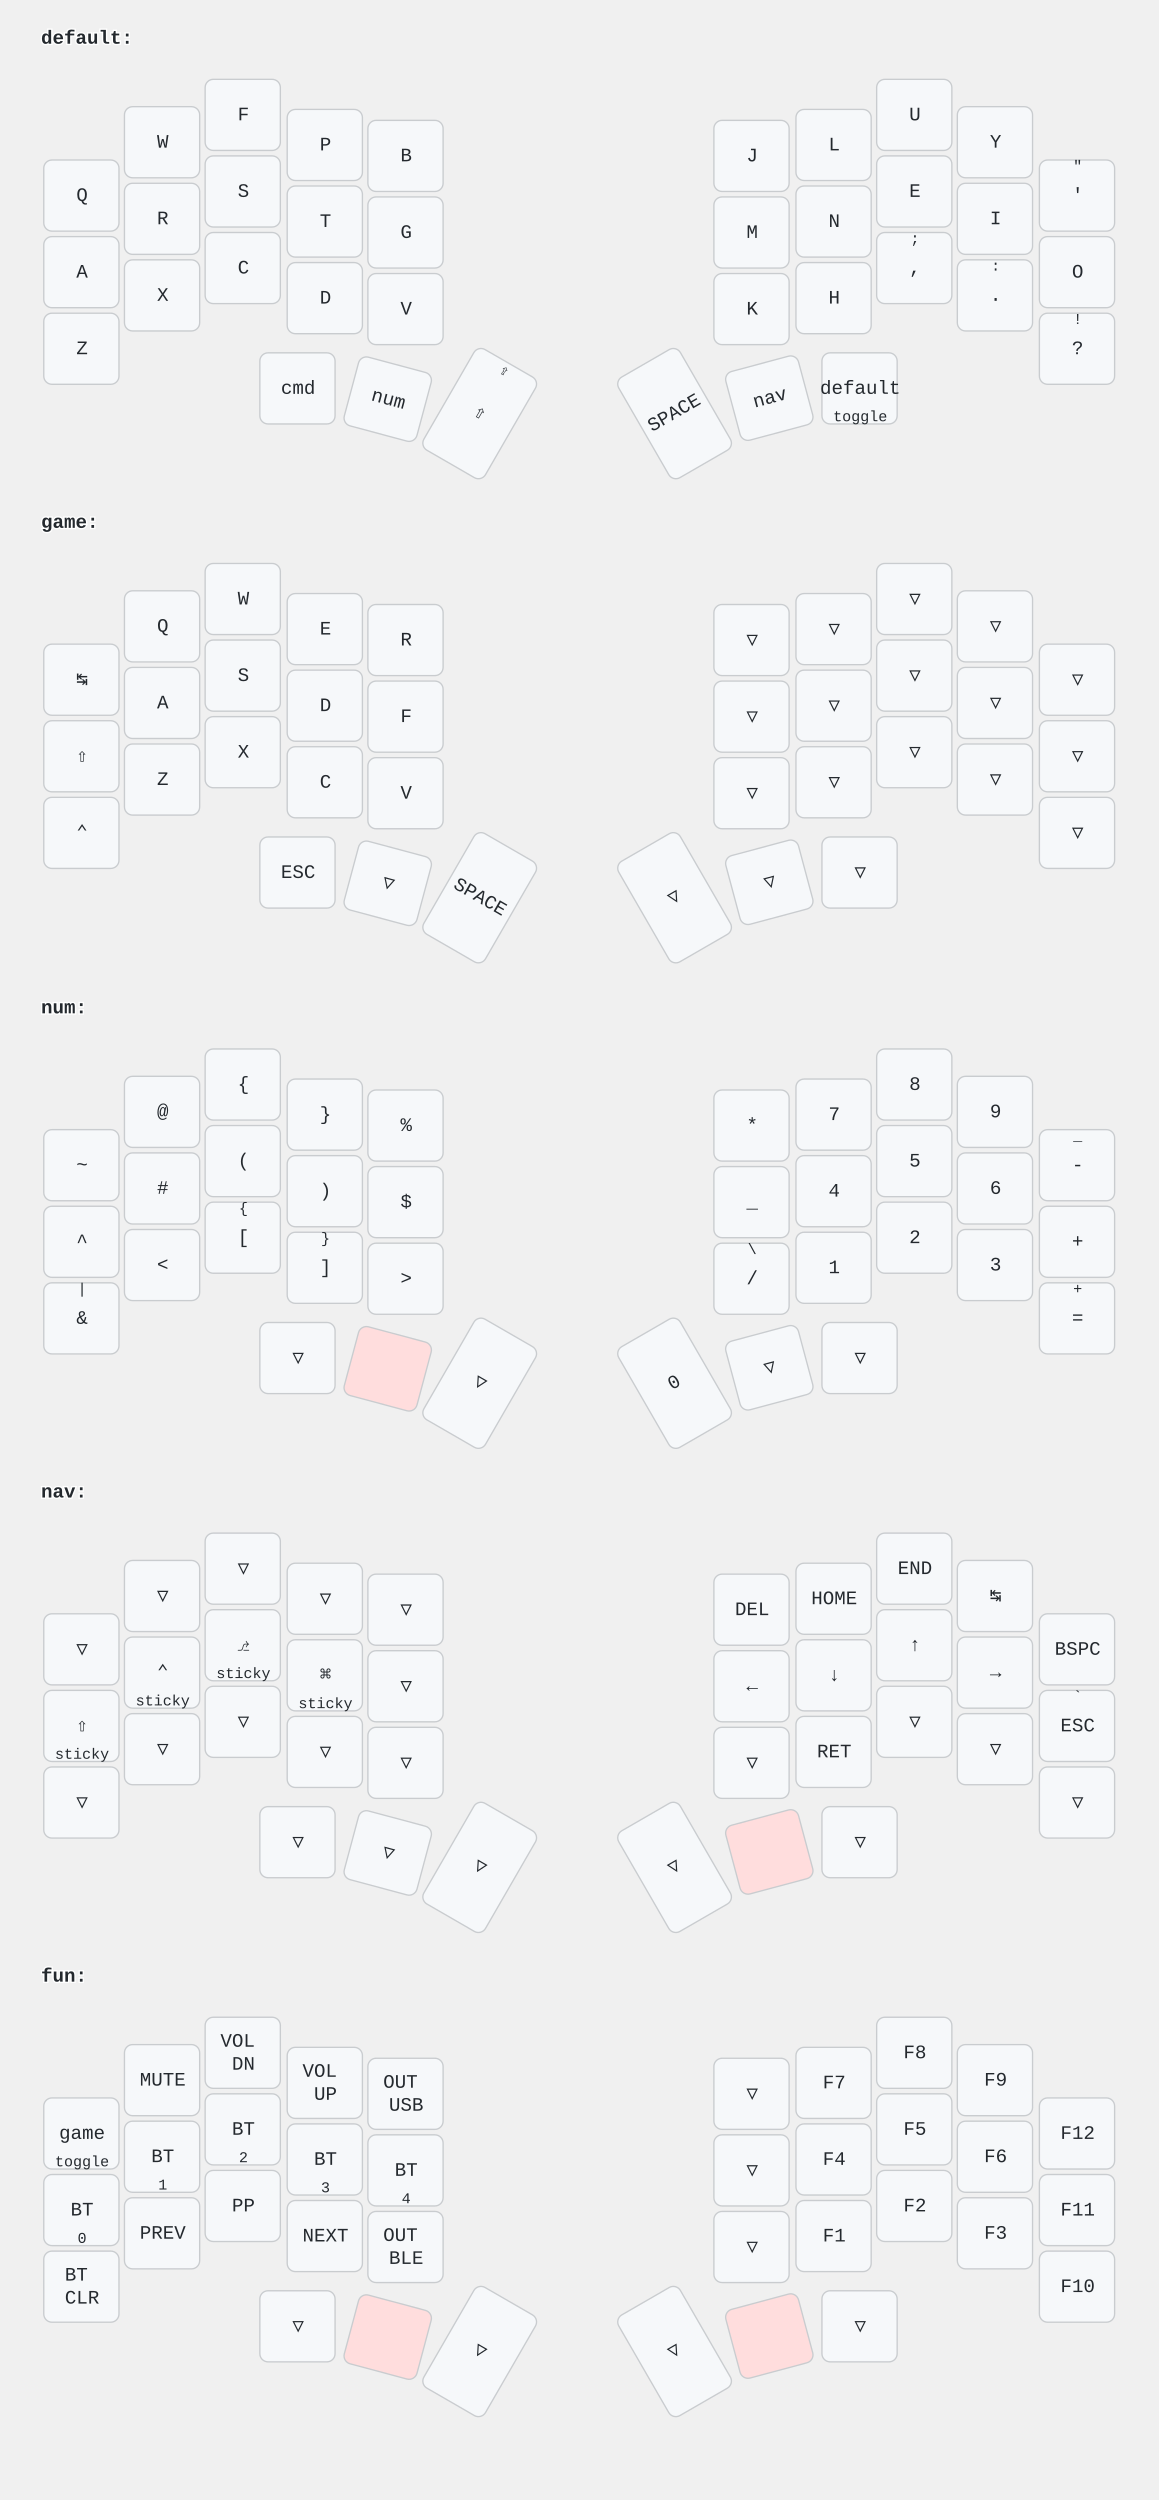
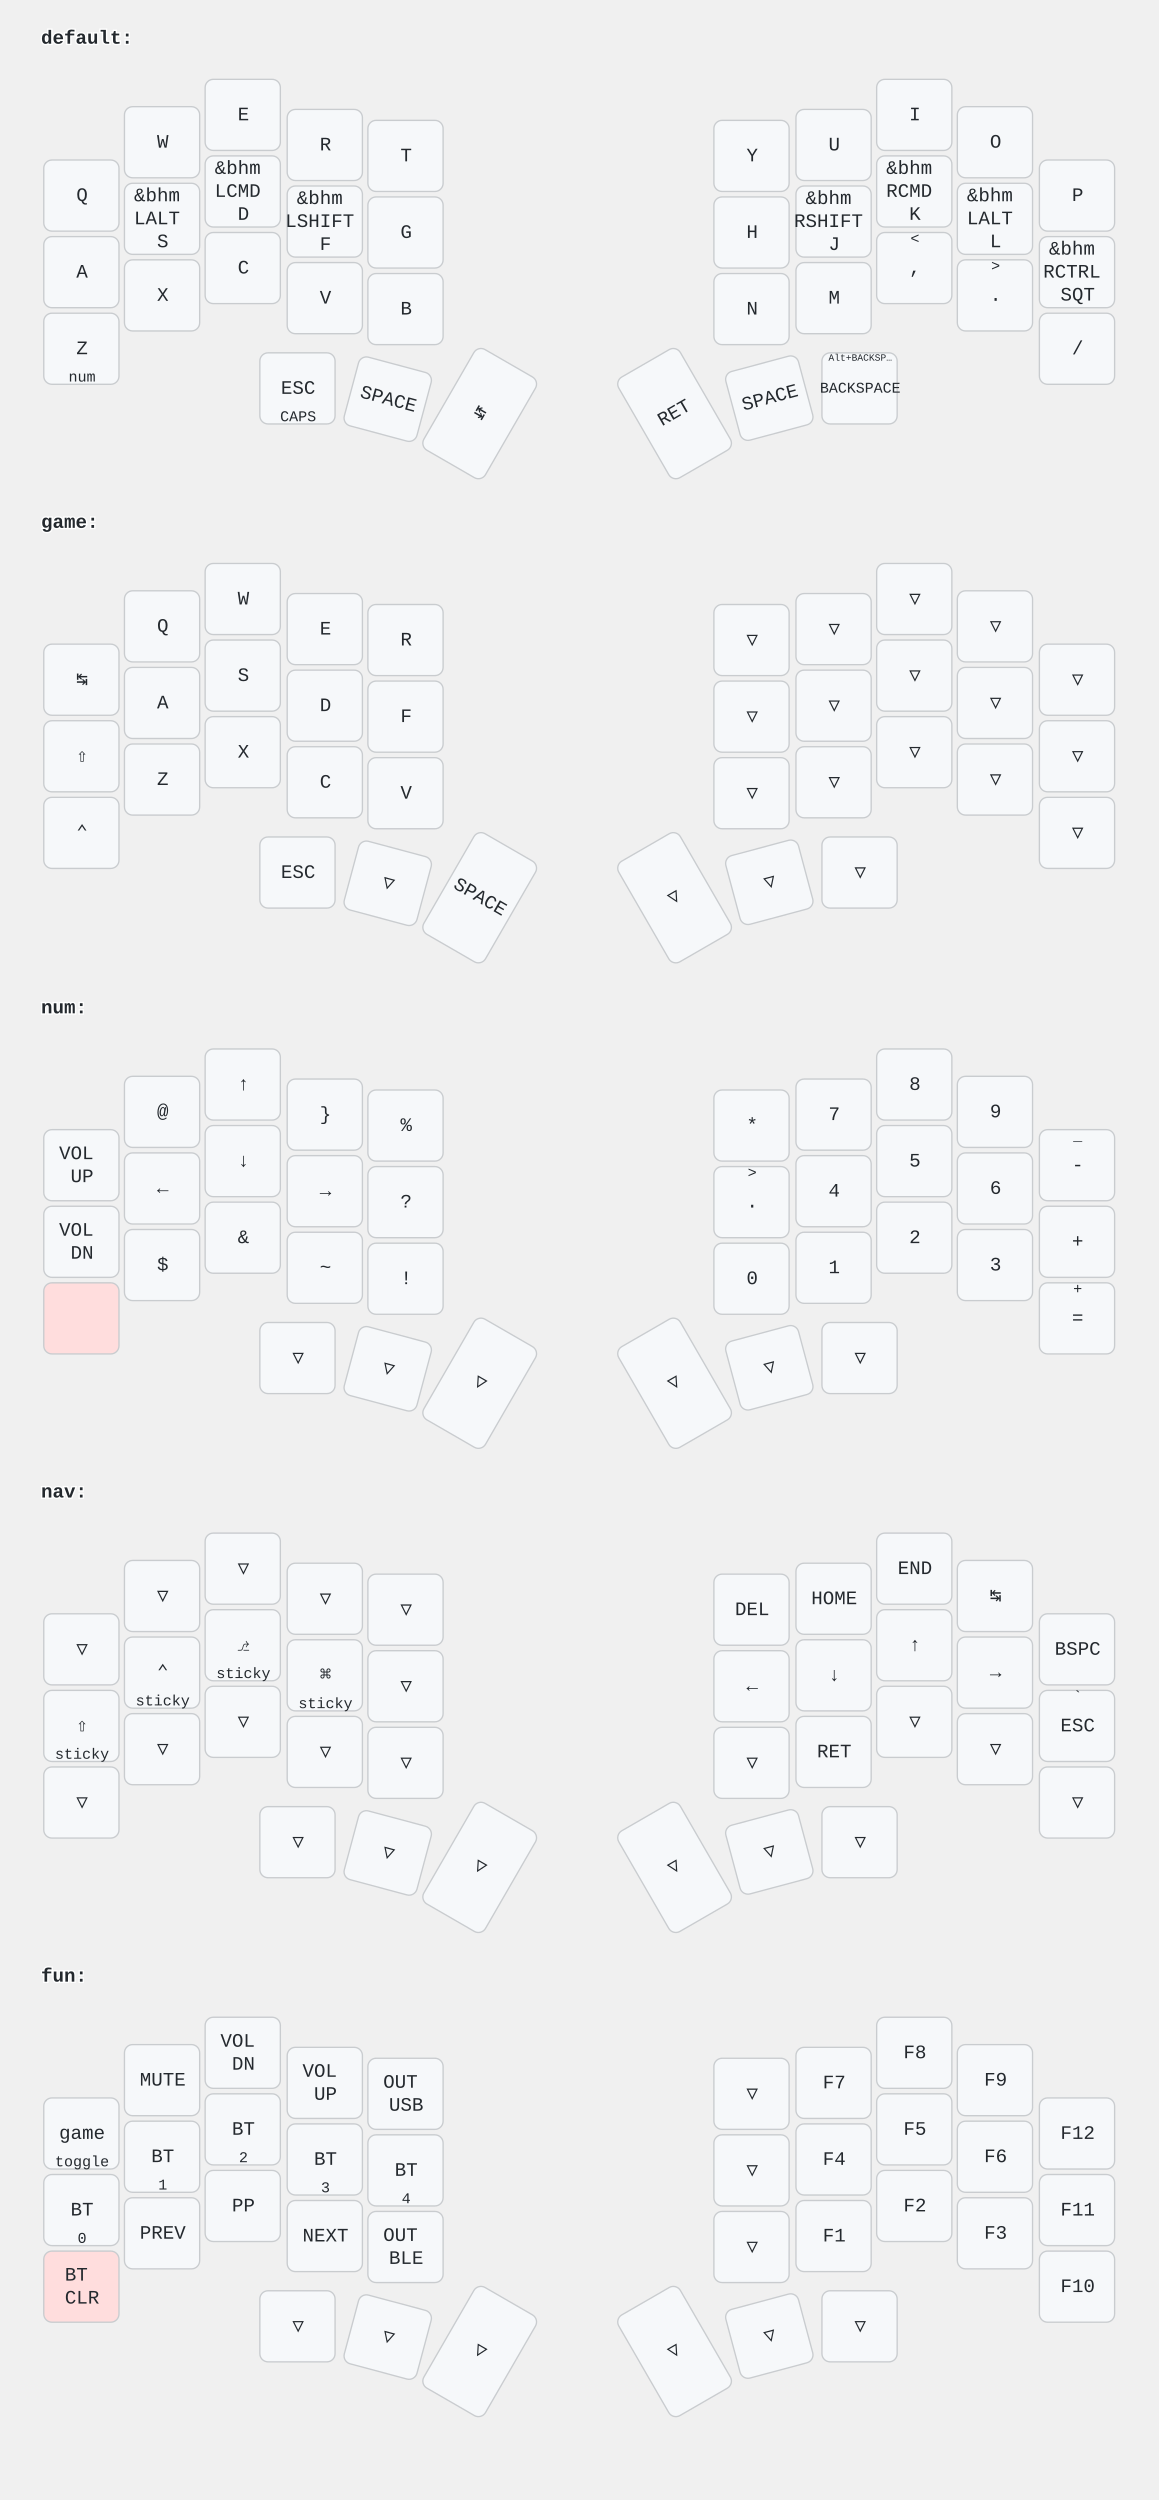
<svg xmlns="http://www.w3.org/2000/svg" width="847" height="1828" viewBox="0 0 847 1828" class="keymap">
  <style>/* font and background color specifications */
svg {
    font-family: SFMono-Regular,Consolas,Liberation Mono,Menlo,monospace;
    font-size: 14px;
    font-kerning: normal;
    text-rendering: optimizeLegibility;
    fill: #24292e;
}

/* default key styling */
rect {
    fill: #f6f8fa;
    stroke: #c9cccf;
    stroke-width: 1;
}

/* color accent for combo boxes */
rect.combo {
    fill: #cdf;
}

/* color accent for held keys */
rect.held, rect.combo.held {
    fill: #fdd;
}

/* color accent for ghost (optional) keys */
rect.ghost, rect.combo.ghost {
    fill: #ddd;
}

text {
    text-anchor: middle;
    dominant-baseline: middle;
}

/* styling for layer labels */
text.label {
    font-weight: bold;
    text-anchor: start;
    stroke: white;
    stroke-width: 2;
    paint-order: stroke;
}

/* styling for combo tap, and key hold/shifted label text */
text.combo, text.hold, text.shifted {
    font-size: 11px;
}

text.hold {
    text-anchor: middle;
    dominant-baseline: auto;
}

text.shifted {
    text-anchor: middle;
    dominant-baseline: hanging;
}

/* styling for hold/shifted label text in combo box */
text.combo.hold, text.combo.shifted {
    font-size: 8px;
}

/* styling for combo dendrons */
path {
    stroke-width: 1;
    stroke: gray;
    fill: none;
}
</style>
  <g transform="translate(30, 0)" class="layer-default">
    <text x="0" y="28" class="label" id="default">default:</text>
    <g transform="translate(0, 56)">
      <g transform="translate(30, 87)" class="key keypos-0">
        <rect rx="6" ry="6" x="-28" y="-26" width="55" height="52" class="key" />
        <text x="0" y="0" class="key tap">Q</text>
      </g>
      <g transform="translate(89, 48)" class="key keypos-1">
        <rect rx="6" ry="6" x="-28" y="-26" width="55" height="52" class="key" />
        <text x="0" y="0" class="key tap">W</text>
      </g>
      <g transform="translate(148, 28)" class="key keypos-2">
        <rect rx="6" ry="6" x="-28" y="-26" width="55" height="52" class="key" />
-         <text x="0" y="0" class="key tap">F</text>
+         <text x="0" y="0" class="key tap">E</text>
      </g>
      <g transform="translate(208, 50)" class="key keypos-3">
        <rect rx="6" ry="6" x="-28" y="-26" width="55" height="52" class="key" />
+         <text x="0" y="0" class="key tap">R</text>
+       </g>
+       <g transform="translate(267, 58)" class="key keypos-4">
+         <rect rx="6" ry="6" x="-28" y="-26" width="55" height="52" class="key" />
+         <text x="0" y="0" class="key tap">T</text>
+       </g>
+       <g transform="translate(520, 58)" class="key keypos-5">
+         <rect rx="6" ry="6" x="-28" y="-26" width="55" height="52" class="key" />
+         <text x="0" y="0" class="key tap">Y</text>
+       </g>
+       <g transform="translate(580, 50)" class="key keypos-6">
+         <rect rx="6" ry="6" x="-28" y="-26" width="55" height="52" class="key" />
+         <text x="0" y="0" class="key tap">U</text>
+       </g>
+       <g transform="translate(639, 28)" class="key keypos-7">
+         <rect rx="6" ry="6" x="-28" y="-26" width="55" height="52" class="key" />
+         <text x="0" y="0" class="key tap">I</text>
+       </g>
+       <g transform="translate(698, 48)" class="key keypos-8">
+         <rect rx="6" ry="6" x="-28" y="-26" width="55" height="52" class="key" />
+         <text x="0" y="0" class="key tap">O</text>
+       </g>
+       <g transform="translate(758, 87)" class="key keypos-9">
+         <rect rx="6" ry="6" x="-28" y="-26" width="55" height="52" class="key" />
        <text x="0" y="0" class="key tap">P</text>
      </g>
-       <g transform="translate(267, 58)" class="key keypos-4">
+       <g transform="translate(30, 143)" class="key keypos-10">
+         <rect rx="6" ry="6" x="-28" y="-26" width="55" height="52" class="key" />
+         <text x="0" y="0" class="key tap">A</text>
+       </g>
+       <g transform="translate(89, 104)" class="key keypos-11">
+         <rect rx="6" ry="6" x="-28" y="-26" width="55" height="52" class="key" />
+         <text x="0" y="0" class="key tap">
+           <tspan x="0" dy="-1.2em">&amp;bhm</tspan>
+           <tspan x="0" dy="1.2em">LALT</tspan>
+           <tspan x="0" dy="1.2em">S</tspan>
+         </text>
+       </g>
+       <g transform="translate(148, 84)" class="key keypos-12">
+         <rect rx="6" ry="6" x="-28" y="-26" width="55" height="52" class="key" />
+         <text x="0" y="0" class="key tap">
+           <tspan x="0" dy="-1.2em">&amp;bhm</tspan>
+           <tspan x="0" dy="1.2em">LCMD</tspan>
+           <tspan x="0" dy="1.2em">D</tspan>
+         </text>
+       </g>
+       <g transform="translate(208, 106)" class="key keypos-13">
+         <rect rx="6" ry="6" x="-28" y="-26" width="55" height="52" class="key" />
+         <text x="0" y="0" class="key tap">
+           <tspan x="0" dy="-1.2em">&amp;bhm</tspan>
+           <tspan x="0" dy="1.2em">LSHIFT</tspan>
+           <tspan x="0" dy="1.2em">F</tspan>
+         </text>
+       </g>
+       <g transform="translate(267, 114)" class="key keypos-14">
+         <rect rx="6" ry="6" x="-28" y="-26" width="55" height="52" class="key" />
+         <text x="0" y="0" class="key tap">G</text>
+       </g>
+       <g transform="translate(520, 114)" class="key keypos-15">
+         <rect rx="6" ry="6" x="-28" y="-26" width="55" height="52" class="key" />
+         <text x="0" y="0" class="key tap">H</text>
+       </g>
+       <g transform="translate(580, 106)" class="key keypos-16">
+         <rect rx="6" ry="6" x="-28" y="-26" width="55" height="52" class="key" />
+         <text x="0" y="0" class="key tap">
+           <tspan x="0" dy="-1.2em">&amp;bhm</tspan>
+           <tspan x="0" dy="1.2em">RSHIFT</tspan>
+           <tspan x="0" dy="1.2em">J</tspan>
+         </text>
+       </g>
+       <g transform="translate(639, 84)" class="key keypos-17">
+         <rect rx="6" ry="6" x="-28" y="-26" width="55" height="52" class="key" />
+         <text x="0" y="0" class="key tap">
+           <tspan x="0" dy="-1.2em">&amp;bhm</tspan>
+           <tspan x="0" dy="1.2em">RCMD</tspan>
+           <tspan x="0" dy="1.2em">K</tspan>
+         </text>
+       </g>
+       <g transform="translate(698, 104)" class="key keypos-18">
+         <rect rx="6" ry="6" x="-28" y="-26" width="55" height="52" class="key" />
+         <text x="0" y="0" class="key tap">
+           <tspan x="0" dy="-1.2em">&amp;bhm</tspan>
+           <tspan x="0" dy="1.2em">LALT</tspan>
+           <tspan x="0" dy="1.2em">L</tspan>
+         </text>
+       </g>
+       <g transform="translate(758, 143)" class="key keypos-19">
+         <rect rx="6" ry="6" x="-28" y="-26" width="55" height="52" class="key" />
+         <text x="0" y="0" class="key tap">
+           <tspan x="0" dy="-1.2em">&amp;bhm</tspan>
+           <tspan x="0" dy="1.2em">RCTRL</tspan>
+           <tspan x="0" dy="1.2em">SQT</tspan>
+         </text>
+       </g>
+       <g transform="translate(30, 199)" class="key keypos-20">
+         <rect rx="6" ry="6" x="-28" y="-26" width="55" height="52" class="key" />
+         <text x="0" y="0" class="key tap">Z</text>
+         <a href="#num">
+           <text x="0" y="24" class="key hold layer-activator">num</text>
+         </a>
+       </g>
+       <g transform="translate(89, 160)" class="key keypos-21">
+         <rect rx="6" ry="6" x="-28" y="-26" width="55" height="52" class="key" />
+         <text x="0" y="0" class="key tap">X</text>
+       </g>
+       <g transform="translate(148, 140)" class="key keypos-22">
+         <rect rx="6" ry="6" x="-28" y="-26" width="55" height="52" class="key" />
+         <text x="0" y="0" class="key tap">C</text>
+       </g>
+       <g transform="translate(208, 162)" class="key keypos-23">
+         <rect rx="6" ry="6" x="-28" y="-26" width="55" height="52" class="key" />
+         <text x="0" y="0" class="key tap">V</text>
+       </g>
+       <g transform="translate(267, 170)" class="key keypos-24">
        <rect rx="6" ry="6" x="-28" y="-26" width="55" height="52" class="key" />
        <text x="0" y="0" class="key tap">B</text>
      </g>
-       <g transform="translate(520, 58)" class="key keypos-5">
-         <rect rx="6" ry="6" x="-28" y="-26" width="55" height="52" class="key" />
-         <text x="0" y="0" class="key tap">J</text>
-       </g>
-       <g transform="translate(580, 50)" class="key keypos-6">
-         <rect rx="6" ry="6" x="-28" y="-26" width="55" height="52" class="key" />
-         <text x="0" y="0" class="key tap">L</text>
-       </g>
-       <g transform="translate(639, 28)" class="key keypos-7">
-         <rect rx="6" ry="6" x="-28" y="-26" width="55" height="52" class="key" />
-         <text x="0" y="0" class="key tap">U</text>
-       </g>
-       <g transform="translate(698, 48)" class="key keypos-8">
-         <rect rx="6" ry="6" x="-28" y="-26" width="55" height="52" class="key" />
-         <text x="0" y="0" class="key tap">Y</text>
-       </g>
-       <g transform="translate(758, 87)" class="key keypos-9">
-         <rect rx="6" ry="6" x="-28" y="-26" width="55" height="52" class="key" />
-         <text x="0" y="0" class="key tap">'</text>
-         <text x="0" y="-24" class="key shifted">"</text>
-       </g>
-       <g transform="translate(30, 143)" class="key keypos-10">
-         <rect rx="6" ry="6" x="-28" y="-26" width="55" height="52" class="key" />
-         <text x="0" y="0" class="key tap">A</text>
-       </g>
-       <g transform="translate(89, 104)" class="key keypos-11">
-         <rect rx="6" ry="6" x="-28" y="-26" width="55" height="52" class="key" />
-         <text x="0" y="0" class="key tap">R</text>
-       </g>
-       <g transform="translate(148, 84)" class="key keypos-12">
-         <rect rx="6" ry="6" x="-28" y="-26" width="55" height="52" class="key" />
-         <text x="0" y="0" class="key tap">S</text>
-       </g>
-       <g transform="translate(208, 106)" class="key keypos-13">
-         <rect rx="6" ry="6" x="-28" y="-26" width="55" height="52" class="key" />
-         <text x="0" y="0" class="key tap">T</text>
-       </g>
-       <g transform="translate(267, 114)" class="key keypos-14">
-         <rect rx="6" ry="6" x="-28" y="-26" width="55" height="52" class="key" />
-         <text x="0" y="0" class="key tap">G</text>
-       </g>
-       <g transform="translate(520, 114)" class="key keypos-15">
+       <g transform="translate(520, 170)" class="key keypos-25">
+         <rect rx="6" ry="6" x="-28" y="-26" width="55" height="52" class="key" />
+         <text x="0" y="0" class="key tap">N</text>
+       </g>
+       <g transform="translate(580, 162)" class="key keypos-26">
        <rect rx="6" ry="6" x="-28" y="-26" width="55" height="52" class="key" />
        <text x="0" y="0" class="key tap">M</text>
      </g>
-       <g transform="translate(580, 106)" class="key keypos-16">
-         <rect rx="6" ry="6" x="-28" y="-26" width="55" height="52" class="key" />
-         <text x="0" y="0" class="key tap">N</text>
-       </g>
-       <g transform="translate(639, 84)" class="key keypos-17">
-         <rect rx="6" ry="6" x="-28" y="-26" width="55" height="52" class="key" />
-         <text x="0" y="0" class="key tap">E</text>
-       </g>
-       <g transform="translate(698, 104)" class="key keypos-18">
-         <rect rx="6" ry="6" x="-28" y="-26" width="55" height="52" class="key" />
-         <text x="0" y="0" class="key tap">I</text>
-       </g>
-       <g transform="translate(758, 143)" class="key keypos-19">
-         <rect rx="6" ry="6" x="-28" y="-26" width="55" height="52" class="key" />
-         <text x="0" y="0" class="key tap">O</text>
-       </g>
-       <g transform="translate(30, 199)" class="key keypos-20">
-         <rect rx="6" ry="6" x="-28" y="-26" width="55" height="52" class="key" />
-         <text x="0" y="0" class="key tap">Z</text>
-       </g>
-       <g transform="translate(89, 160)" class="key keypos-21">
-         <rect rx="6" ry="6" x="-28" y="-26" width="55" height="52" class="key" />
-         <text x="0" y="0" class="key tap">X</text>
-       </g>
-       <g transform="translate(148, 140)" class="key keypos-22">
-         <rect rx="6" ry="6" x="-28" y="-26" width="55" height="52" class="key" />
-         <text x="0" y="0" class="key tap">C</text>
-       </g>
-       <g transform="translate(208, 162)" class="key keypos-23">
-         <rect rx="6" ry="6" x="-28" y="-26" width="55" height="52" class="key" />
-         <text x="0" y="0" class="key tap">D</text>
-       </g>
-       <g transform="translate(267, 170)" class="key keypos-24">
-         <rect rx="6" ry="6" x="-28" y="-26" width="55" height="52" class="key" />
-         <text x="0" y="0" class="key tap">V</text>
-       </g>
-       <g transform="translate(520, 170)" class="key keypos-25">
-         <rect rx="6" ry="6" x="-28" y="-26" width="55" height="52" class="key" />
-         <text x="0" y="0" class="key tap">K</text>
-       </g>
-       <g transform="translate(580, 162)" class="key keypos-26">
-         <rect rx="6" ry="6" x="-28" y="-26" width="55" height="52" class="key" />
-         <text x="0" y="0" class="key tap">H</text>
-       </g>
      <g transform="translate(639, 140)" class="key keypos-27">
        <rect rx="6" ry="6" x="-28" y="-26" width="55" height="52" class="key" />
        <text x="0" y="0" class="key tap">,</text>
-         <text x="0" y="-24" class="key shifted">;</text>
+         <text x="0" y="-24" class="key shifted">&lt;</text>
      </g>
      <g transform="translate(698, 160)" class="key keypos-28">
        <rect rx="6" ry="6" x="-28" y="-26" width="55" height="52" class="key" />
        <text x="0" y="0" class="key tap">.</text>
-         <text x="0" y="-24" class="key shifted">:</text>
+         <text x="0" y="-24" class="key shifted">&gt;</text>
      </g>
      <g transform="translate(758, 199)" class="key keypos-29">
        <rect rx="6" ry="6" x="-28" y="-26" width="55" height="52" class="key" />
-         <text x="0" y="0" class="key tap">?</text>
-         <text x="0" y="-24" class="key shifted">!</text>
+         <text x="0" y="0" class="key tap">/</text>
      </g>
      <g transform="translate(188, 228)" class="key keypos-30">
        <rect rx="6" ry="6" x="-28" y="-26" width="55" height="52" class="key" />
-         <text x="0" y="0" class="key tap">cmd</text>
+         <text x="0" y="0" class="key tap">ESC</text>
+         <text x="0" y="24" class="key hold">CAPS</text>
      </g>
      <g transform="translate(254, 236) rotate(15.0)" class="key keypos-31">
        <rect rx="6" ry="6" x="-28" y="-26" width="55" height="52" class="key" />
-         <a href="#num">
-           <text x="0" y="0" class="key tap layer-activator">num</text>
-         </a>
+         <text x="0" y="0" class="key tap">SPACE</text>
      </g>
      <g transform="translate(321, 246) rotate(30.0)" class="key keypos-32">
        <rect rx="6" ry="6" x="-26" y="-42" width="52" height="85" class="key" />
-         <text x="0" y="0" class="key tap">⇧</text>
-         <text x="0" y="-40" class="key shifted">⇪</text>
+         <text x="0" y="0" class="key tap">↹</text>
      </g>
      <g transform="translate(463, 246) rotate(-30.0)" class="key keypos-33">
        <rect rx="6" ry="6" x="-26" y="-42" width="52" height="85" class="key" />
+         <text x="0" y="0" class="key tap">RET</text>
+       </g>
+       <g transform="translate(533, 235) rotate(-15.0)" class="key keypos-34">
+         <rect rx="6" ry="6" x="-28" y="-26" width="55" height="52" class="key" />
        <text x="0" y="0" class="key tap">SPACE</text>
      </g>
-       <g transform="translate(533, 235) rotate(-15.0)" class="key keypos-34">
-         <rect rx="6" ry="6" x="-28" y="-26" width="55" height="52" class="key" />
-         <a href="#nav">
-           <text x="0" y="0" class="key tap layer-activator">nav</text>
-         </a>
-       </g>
      <g transform="translate(599, 228)" class="key keypos-35">
        <rect rx="6" ry="6" x="-28" y="-26" width="55" height="52" class="key" />
-         <a href="#default">
-           <text x="0" y="0" class="key tap layer-activator">default</text>
-         </a>
-         <text x="0" y="24" class="key hold">toggle</text>
+         <text x="0" y="0" class="key tap">
+           <tspan style="font-size: 78%">BACKSPACE</tspan>
+         </text>
+         <text x="0" y="-24" class="key shifted">
+           <tspan style="font-size: 64%">Alt+BACKSP…</tspan>
+         </text>
      </g>
    </g>
  </g>
  <g transform="translate(30, 354)" class="layer-game">
    <text x="0" y="28" class="label" id="game">game:</text>
    <g transform="translate(0, 56)">
      <g transform="translate(30, 87)" class="key keypos-0">
        <rect rx="6" ry="6" x="-28" y="-26" width="55" height="52" class="key" />
        <text x="0" y="0" class="key tap">↹</text>
      </g>
      <g transform="translate(89, 48)" class="key keypos-1">
        <rect rx="6" ry="6" x="-28" y="-26" width="55" height="52" class="key" />
        <text x="0" y="0" class="key tap">Q</text>
      </g>
      <g transform="translate(148, 28)" class="key keypos-2">
        <rect rx="6" ry="6" x="-28" y="-26" width="55" height="52" class="key" />
        <text x="0" y="0" class="key tap">W</text>
      </g>
      <g transform="translate(208, 50)" class="key keypos-3">
        <rect rx="6" ry="6" x="-28" y="-26" width="55" height="52" class="key" />
        <text x="0" y="0" class="key tap">E</text>
      </g>
      <g transform="translate(267, 58)" class="key keypos-4">
        <rect rx="6" ry="6" x="-28" y="-26" width="55" height="52" class="key" />
        <text x="0" y="0" class="key tap">R</text>
      </g>
      <g transform="translate(520, 58)" class="key trans keypos-5">
        <rect rx="6" ry="6" x="-28" y="-26" width="55" height="52" class="key trans" />
        <text x="0" y="0" class="key trans tap">▽</text>
      </g>
      <g transform="translate(580, 50)" class="key trans keypos-6">
        <rect rx="6" ry="6" x="-28" y="-26" width="55" height="52" class="key trans" />
        <text x="0" y="0" class="key trans tap">▽</text>
      </g>
      <g transform="translate(639, 28)" class="key trans keypos-7">
        <rect rx="6" ry="6" x="-28" y="-26" width="55" height="52" class="key trans" />
        <text x="0" y="0" class="key trans tap">▽</text>
      </g>
      <g transform="translate(698, 48)" class="key trans keypos-8">
        <rect rx="6" ry="6" x="-28" y="-26" width="55" height="52" class="key trans" />
        <text x="0" y="0" class="key trans tap">▽</text>
      </g>
      <g transform="translate(758, 87)" class="key trans keypos-9">
        <rect rx="6" ry="6" x="-28" y="-26" width="55" height="52" class="key trans" />
        <text x="0" y="0" class="key trans tap">▽</text>
      </g>
      <g transform="translate(30, 143)" class="key keypos-10">
        <rect rx="6" ry="6" x="-28" y="-26" width="55" height="52" class="key" />
        <text x="0" y="0" class="key tap">⇧</text>
      </g>
      <g transform="translate(89, 104)" class="key keypos-11">
        <rect rx="6" ry="6" x="-28" y="-26" width="55" height="52" class="key" />
        <text x="0" y="0" class="key tap">A</text>
      </g>
      <g transform="translate(148, 84)" class="key keypos-12">
        <rect rx="6" ry="6" x="-28" y="-26" width="55" height="52" class="key" />
        <text x="0" y="0" class="key tap">S</text>
      </g>
      <g transform="translate(208, 106)" class="key keypos-13">
        <rect rx="6" ry="6" x="-28" y="-26" width="55" height="52" class="key" />
        <text x="0" y="0" class="key tap">D</text>
      </g>
      <g transform="translate(267, 114)" class="key keypos-14">
        <rect rx="6" ry="6" x="-28" y="-26" width="55" height="52" class="key" />
        <text x="0" y="0" class="key tap">F</text>
      </g>
      <g transform="translate(520, 114)" class="key trans keypos-15">
        <rect rx="6" ry="6" x="-28" y="-26" width="55" height="52" class="key trans" />
        <text x="0" y="0" class="key trans tap">▽</text>
      </g>
      <g transform="translate(580, 106)" class="key trans keypos-16">
        <rect rx="6" ry="6" x="-28" y="-26" width="55" height="52" class="key trans" />
        <text x="0" y="0" class="key trans tap">▽</text>
      </g>
      <g transform="translate(639, 84)" class="key trans keypos-17">
        <rect rx="6" ry="6" x="-28" y="-26" width="55" height="52" class="key trans" />
        <text x="0" y="0" class="key trans tap">▽</text>
      </g>
      <g transform="translate(698, 104)" class="key trans keypos-18">
        <rect rx="6" ry="6" x="-28" y="-26" width="55" height="52" class="key trans" />
        <text x="0" y="0" class="key trans tap">▽</text>
      </g>
      <g transform="translate(758, 143)" class="key trans keypos-19">
        <rect rx="6" ry="6" x="-28" y="-26" width="55" height="52" class="key trans" />
        <text x="0" y="0" class="key trans tap">▽</text>
      </g>
      <g transform="translate(30, 199)" class="key keypos-20">
        <rect rx="6" ry="6" x="-28" y="-26" width="55" height="52" class="key" />
        <text x="0" y="0" class="key tap">⌃</text>
      </g>
      <g transform="translate(89, 160)" class="key keypos-21">
        <rect rx="6" ry="6" x="-28" y="-26" width="55" height="52" class="key" />
        <text x="0" y="0" class="key tap">Z</text>
      </g>
      <g transform="translate(148, 140)" class="key keypos-22">
        <rect rx="6" ry="6" x="-28" y="-26" width="55" height="52" class="key" />
        <text x="0" y="0" class="key tap">X</text>
      </g>
      <g transform="translate(208, 162)" class="key keypos-23">
        <rect rx="6" ry="6" x="-28" y="-26" width="55" height="52" class="key" />
        <text x="0" y="0" class="key tap">C</text>
      </g>
      <g transform="translate(267, 170)" class="key keypos-24">
        <rect rx="6" ry="6" x="-28" y="-26" width="55" height="52" class="key" />
        <text x="0" y="0" class="key tap">V</text>
      </g>
      <g transform="translate(520, 170)" class="key trans keypos-25">
        <rect rx="6" ry="6" x="-28" y="-26" width="55" height="52" class="key trans" />
        <text x="0" y="0" class="key trans tap">▽</text>
      </g>
      <g transform="translate(580, 162)" class="key trans keypos-26">
        <rect rx="6" ry="6" x="-28" y="-26" width="55" height="52" class="key trans" />
        <text x="0" y="0" class="key trans tap">▽</text>
      </g>
      <g transform="translate(639, 140)" class="key trans keypos-27">
        <rect rx="6" ry="6" x="-28" y="-26" width="55" height="52" class="key trans" />
        <text x="0" y="0" class="key trans tap">▽</text>
      </g>
      <g transform="translate(698, 160)" class="key trans keypos-28">
        <rect rx="6" ry="6" x="-28" y="-26" width="55" height="52" class="key trans" />
        <text x="0" y="0" class="key trans tap">▽</text>
      </g>
      <g transform="translate(758, 199)" class="key trans keypos-29">
        <rect rx="6" ry="6" x="-28" y="-26" width="55" height="52" class="key trans" />
        <text x="0" y="0" class="key trans tap">▽</text>
      </g>
      <g transform="translate(188, 228)" class="key keypos-30">
        <rect rx="6" ry="6" x="-28" y="-26" width="55" height="52" class="key" />
        <text x="0" y="0" class="key tap">ESC</text>
      </g>
      <g transform="translate(254, 236) rotate(15.0)" class="key trans keypos-31">
        <rect rx="6" ry="6" x="-28" y="-26" width="55" height="52" class="key trans" />
        <text x="0" y="0" class="key trans tap">▽</text>
      </g>
      <g transform="translate(321, 246) rotate(30.0)" class="key keypos-32">
        <rect rx="6" ry="6" x="-26" y="-42" width="52" height="85" class="key" />
        <text x="0" y="0" class="key tap">SPACE</text>
      </g>
      <g transform="translate(463, 246) rotate(-30.0)" class="key trans keypos-33">
        <rect rx="6" ry="6" x="-26" y="-42" width="52" height="85" class="key trans" />
        <text x="0" y="0" class="key trans tap">▽</text>
      </g>
      <g transform="translate(533, 235) rotate(-15.0)" class="key trans keypos-34">
        <rect rx="6" ry="6" x="-28" y="-26" width="55" height="52" class="key trans" />
        <text x="0" y="0" class="key trans tap">▽</text>
      </g>
      <g transform="translate(599, 228)" class="key trans keypos-35">
        <rect rx="6" ry="6" x="-28" y="-26" width="55" height="52" class="key trans" />
        <text x="0" y="0" class="key trans tap">▽</text>
      </g>
    </g>
  </g>
  <g transform="translate(30, 709)" class="layer-num">
    <text x="0" y="28" class="label" id="num">num:</text>
    <g transform="translate(0, 56)">
      <g transform="translate(30, 87)" class="key keypos-0">
        <rect rx="6" ry="6" x="-28" y="-26" width="55" height="52" class="key" />
-         <text x="0" y="0" class="key tap">~</text>
+         <text x="0" y="0" class="key tap">
+           <tspan x="0" dy="-0.6em">VOL</tspan>
+           <tspan x="0" dy="1.2em">UP</tspan>
+         </text>
      </g>
      <g transform="translate(89, 48)" class="key keypos-1">
        <rect rx="6" ry="6" x="-28" y="-26" width="55" height="52" class="key" />
        <text x="0" y="0" class="key tap">@</text>
      </g>
      <g transform="translate(148, 28)" class="key keypos-2">
        <rect rx="6" ry="6" x="-28" y="-26" width="55" height="52" class="key" />
-         <text x="0" y="0" class="key tap">{</text>
+         <text x="0" y="0" class="key tap">↑</text>
      </g>
      <g transform="translate(208, 50)" class="key keypos-3">
        <rect rx="6" ry="6" x="-28" y="-26" width="55" height="52" class="key" />
        <text x="0" y="0" class="key tap">}</text>
      </g>
      <g transform="translate(267, 58)" class="key keypos-4">
        <rect rx="6" ry="6" x="-28" y="-26" width="55" height="52" class="key" />
        <text x="0" y="0" class="key tap">%</text>
      </g>
      <g transform="translate(520, 58)" class="key keypos-5">
        <rect rx="6" ry="6" x="-28" y="-26" width="55" height="52" class="key" />
        <text x="0" y="0" class="key tap">*</text>
      </g>
      <g transform="translate(580, 50)" class="key keypos-6">
        <rect rx="6" ry="6" x="-28" y="-26" width="55" height="52" class="key" />
        <text x="0" y="0" class="key tap">7</text>
      </g>
      <g transform="translate(639, 28)" class="key keypos-7">
        <rect rx="6" ry="6" x="-28" y="-26" width="55" height="52" class="key" />
        <text x="0" y="0" class="key tap">8</text>
      </g>
      <g transform="translate(698, 48)" class="key keypos-8">
        <rect rx="6" ry="6" x="-28" y="-26" width="55" height="52" class="key" />
        <text x="0" y="0" class="key tap">9</text>
      </g>
      <g transform="translate(758, 87)" class="key keypos-9">
        <rect rx="6" ry="6" x="-28" y="-26" width="55" height="52" class="key" />
        <text x="0" y="0" class="key tap">-</text>
        <text x="0" y="-24" class="key shifted">_</text>
      </g>
      <g transform="translate(30, 143)" class="key keypos-10">
        <rect rx="6" ry="6" x="-28" y="-26" width="55" height="52" class="key" />
-         <text x="0" y="0" class="key tap">^</text>
+         <text x="0" y="0" class="key tap">
+           <tspan x="0" dy="-0.6em">VOL</tspan>
+           <tspan x="0" dy="1.2em">DN</tspan>
+         </text>
      </g>
      <g transform="translate(89, 104)" class="key keypos-11">
        <rect rx="6" ry="6" x="-28" y="-26" width="55" height="52" class="key" />
-         <text x="0" y="0" class="key tap">#</text>
+         <text x="0" y="0" class="key tap">←</text>
      </g>
      <g transform="translate(148, 84)" class="key keypos-12">
        <rect rx="6" ry="6" x="-28" y="-26" width="55" height="52" class="key" />
-         <text x="0" y="0" class="key tap">(</text>
+         <text x="0" y="0" class="key tap">↓</text>
      </g>
      <g transform="translate(208, 106)" class="key keypos-13">
        <rect rx="6" ry="6" x="-28" y="-26" width="55" height="52" class="key" />
-         <text x="0" y="0" class="key tap">)</text>
+         <text x="0" y="0" class="key tap">→</text>
      </g>
      <g transform="translate(267, 114)" class="key keypos-14">
        <rect rx="6" ry="6" x="-28" y="-26" width="55" height="52" class="key" />
+         <text x="0" y="0" class="key tap">?</text>
+       </g>
+       <g transform="translate(520, 114)" class="key keypos-15">
+         <rect rx="6" ry="6" x="-28" y="-26" width="55" height="52" class="key" />
+         <text x="0" y="0" class="key tap">.</text>
+         <text x="0" y="-24" class="key shifted">&gt;</text>
+       </g>
+       <g transform="translate(580, 106)" class="key keypos-16">
+         <rect rx="6" ry="6" x="-28" y="-26" width="55" height="52" class="key" />
+         <text x="0" y="0" class="key tap">4</text>
+       </g>
+       <g transform="translate(639, 84)" class="key keypos-17">
+         <rect rx="6" ry="6" x="-28" y="-26" width="55" height="52" class="key" />
+         <text x="0" y="0" class="key tap">5</text>
+       </g>
+       <g transform="translate(698, 104)" class="key keypos-18">
+         <rect rx="6" ry="6" x="-28" y="-26" width="55" height="52" class="key" />
+         <text x="0" y="0" class="key tap">6</text>
+       </g>
+       <g transform="translate(758, 143)" class="key keypos-19">
+         <rect rx="6" ry="6" x="-28" y="-26" width="55" height="52" class="key" />
+         <text x="0" y="0" class="key tap">+</text>
+       </g>
+       <g transform="translate(30, 199)" class="key held keypos-20">
+         <rect rx="6" ry="6" x="-28" y="-26" width="55" height="52" class="key held" />
+       </g>
+       <g transform="translate(89, 160)" class="key keypos-21">
+         <rect rx="6" ry="6" x="-28" y="-26" width="55" height="52" class="key" />
        <text x="0" y="0" class="key tap">$</text>
      </g>
-       <g transform="translate(520, 114)" class="key keypos-15">
-         <rect rx="6" ry="6" x="-28" y="-26" width="55" height="52" class="key" />
-         <text x="0" y="0" class="key tap">_</text>
-       </g>
-       <g transform="translate(580, 106)" class="key keypos-16">
-         <rect rx="6" ry="6" x="-28" y="-26" width="55" height="52" class="key" />
-         <text x="0" y="0" class="key tap">4</text>
-       </g>
-       <g transform="translate(639, 84)" class="key keypos-17">
-         <rect rx="6" ry="6" x="-28" y="-26" width="55" height="52" class="key" />
-         <text x="0" y="0" class="key tap">5</text>
-       </g>
-       <g transform="translate(698, 104)" class="key keypos-18">
-         <rect rx="6" ry="6" x="-28" y="-26" width="55" height="52" class="key" />
-         <text x="0" y="0" class="key tap">6</text>
-       </g>
-       <g transform="translate(758, 143)" class="key keypos-19">
-         <rect rx="6" ry="6" x="-28" y="-26" width="55" height="52" class="key" />
-         <text x="0" y="0" class="key tap">+</text>
-       </g>
-       <g transform="translate(30, 199)" class="key keypos-20">
+       <g transform="translate(148, 140)" class="key keypos-22">
        <rect rx="6" ry="6" x="-28" y="-26" width="55" height="52" class="key" />
        <text x="0" y="0" class="key tap">&amp;</text>
-         <text x="0" y="-24" class="key shifted">|</text>
-       </g>
-       <g transform="translate(89, 160)" class="key keypos-21">
-         <rect rx="6" ry="6" x="-28" y="-26" width="55" height="52" class="key" />
-         <text x="0" y="0" class="key tap">&lt;</text>
-       </g>
-       <g transform="translate(148, 140)" class="key keypos-22">
-         <rect rx="6" ry="6" x="-28" y="-26" width="55" height="52" class="key" />
-         <text x="0" y="0" class="key tap">[</text>
-         <text x="0" y="-24" class="key shifted">{</text>
      </g>
      <g transform="translate(208, 162)" class="key keypos-23">
        <rect rx="6" ry="6" x="-28" y="-26" width="55" height="52" class="key" />
-         <text x="0" y="0" class="key tap">]</text>
-         <text x="0" y="-24" class="key shifted">}</text>
+         <text x="0" y="0" class="key tap">~</text>
      </g>
      <g transform="translate(267, 170)" class="key keypos-24">
        <rect rx="6" ry="6" x="-28" y="-26" width="55" height="52" class="key" />
-         <text x="0" y="0" class="key tap">&gt;</text>
+         <text x="0" y="0" class="key tap">!</text>
      </g>
      <g transform="translate(520, 170)" class="key keypos-25">
        <rect rx="6" ry="6" x="-28" y="-26" width="55" height="52" class="key" />
-         <text x="0" y="0" class="key tap">/</text>
-         <text x="0" y="-24" class="key shifted">\</text>
+         <text x="0" y="0" class="key tap">0</text>
      </g>
      <g transform="translate(580, 162)" class="key keypos-26">
        <rect rx="6" ry="6" x="-28" y="-26" width="55" height="52" class="key" />
        <text x="0" y="0" class="key tap">1</text>
      </g>
      <g transform="translate(639, 140)" class="key keypos-27">
        <rect rx="6" ry="6" x="-28" y="-26" width="55" height="52" class="key" />
        <text x="0" y="0" class="key tap">2</text>
      </g>
      <g transform="translate(698, 160)" class="key keypos-28">
        <rect rx="6" ry="6" x="-28" y="-26" width="55" height="52" class="key" />
        <text x="0" y="0" class="key tap">3</text>
      </g>
      <g transform="translate(758, 199)" class="key keypos-29">
        <rect rx="6" ry="6" x="-28" y="-26" width="55" height="52" class="key" />
        <text x="0" y="0" class="key tap">=</text>
        <text x="0" y="-24" class="key shifted">+</text>
      </g>
      <g transform="translate(188, 228)" class="key trans keypos-30">
        <rect rx="6" ry="6" x="-28" y="-26" width="55" height="52" class="key trans" />
        <text x="0" y="0" class="key trans tap">▽</text>
      </g>
-       <g transform="translate(254, 236) rotate(15.0)" class="key held keypos-31">
-         <rect rx="6" ry="6" x="-28" y="-26" width="55" height="52" class="key held" />
+       <g transform="translate(254, 236) rotate(15.0)" class="key trans keypos-31">
+         <rect rx="6" ry="6" x="-28" y="-26" width="55" height="52" class="key trans" />
+         <text x="0" y="0" class="key trans tap">▽</text>
      </g>
      <g transform="translate(321, 246) rotate(30.0)" class="key trans keypos-32">
        <rect rx="6" ry="6" x="-26" y="-42" width="52" height="85" class="key trans" />
        <text x="0" y="0" class="key trans tap">▽</text>
      </g>
-       <g transform="translate(463, 246) rotate(-30.0)" class="key keypos-33">
-         <rect rx="6" ry="6" x="-26" y="-42" width="52" height="85" class="key" />
-         <text x="0" y="0" class="key tap">0</text>
+       <g transform="translate(463, 246) rotate(-30.0)" class="key trans keypos-33">
+         <rect rx="6" ry="6" x="-26" y="-42" width="52" height="85" class="key trans" />
+         <text x="0" y="0" class="key trans tap">▽</text>
      </g>
      <g transform="translate(533, 235) rotate(-15.0)" class="key trans keypos-34">
        <rect rx="6" ry="6" x="-28" y="-26" width="55" height="52" class="key trans" />
        <text x="0" y="0" class="key trans tap">▽</text>
      </g>
      <g transform="translate(599, 228)" class="key trans keypos-35">
        <rect rx="6" ry="6" x="-28" y="-26" width="55" height="52" class="key trans" />
        <text x="0" y="0" class="key trans tap">▽</text>
      </g>
    </g>
  </g>
  <g transform="translate(30, 1063)" class="layer-nav">
    <text x="0" y="28" class="label" id="nav">nav:</text>
    <g transform="translate(0, 56)">
      <g transform="translate(30, 87)" class="key trans keypos-0">
        <rect rx="6" ry="6" x="-28" y="-26" width="55" height="52" class="key trans" />
        <text x="0" y="0" class="key trans tap">▽</text>
      </g>
      <g transform="translate(89, 48)" class="key trans keypos-1">
        <rect rx="6" ry="6" x="-28" y="-26" width="55" height="52" class="key trans" />
        <text x="0" y="0" class="key trans tap">▽</text>
      </g>
      <g transform="translate(148, 28)" class="key trans keypos-2">
        <rect rx="6" ry="6" x="-28" y="-26" width="55" height="52" class="key trans" />
        <text x="0" y="0" class="key trans tap">▽</text>
      </g>
      <g transform="translate(208, 50)" class="key trans keypos-3">
        <rect rx="6" ry="6" x="-28" y="-26" width="55" height="52" class="key trans" />
        <text x="0" y="0" class="key trans tap">▽</text>
      </g>
      <g transform="translate(267, 58)" class="key trans keypos-4">
        <rect rx="6" ry="6" x="-28" y="-26" width="55" height="52" class="key trans" />
        <text x="0" y="0" class="key trans tap">▽</text>
      </g>
      <g transform="translate(520, 58)" class="key keypos-5">
        <rect rx="6" ry="6" x="-28" y="-26" width="55" height="52" class="key" />
        <text x="0" y="0" class="key tap">DEL</text>
      </g>
      <g transform="translate(580, 50)" class="key keypos-6">
        <rect rx="6" ry="6" x="-28" y="-26" width="55" height="52" class="key" />
        <text x="0" y="0" class="key tap">HOME</text>
      </g>
      <g transform="translate(639, 28)" class="key keypos-7">
        <rect rx="6" ry="6" x="-28" y="-26" width="55" height="52" class="key" />
        <text x="0" y="0" class="key tap">END</text>
      </g>
      <g transform="translate(698, 48)" class="key keypos-8">
        <rect rx="6" ry="6" x="-28" y="-26" width="55" height="52" class="key" />
        <text x="0" y="0" class="key tap">↹</text>
      </g>
      <g transform="translate(758, 87)" class="key keypos-9">
        <rect rx="6" ry="6" x="-28" y="-26" width="55" height="52" class="key" />
        <text x="0" y="0" class="key tap">BSPC</text>
      </g>
      <g transform="translate(30, 143)" class="key keypos-10">
        <rect rx="6" ry="6" x="-28" y="-26" width="55" height="52" class="key" />
        <text x="0" y="0" class="key tap">⇧</text>
        <text x="0" y="24" class="key hold">sticky</text>
      </g>
      <g transform="translate(89, 104)" class="key keypos-11">
        <rect rx="6" ry="6" x="-28" y="-26" width="55" height="52" class="key" />
        <text x="0" y="0" class="key tap">⌃</text>
        <text x="0" y="24" class="key hold">sticky</text>
      </g>
      <g transform="translate(148, 84)" class="key keypos-12">
        <rect rx="6" ry="6" x="-28" y="-26" width="55" height="52" class="key" />
        <text x="0" y="0" class="key tap">⎇</text>
        <text x="0" y="24" class="key hold">sticky</text>
      </g>
      <g transform="translate(208, 106)" class="key keypos-13">
        <rect rx="6" ry="6" x="-28" y="-26" width="55" height="52" class="key" />
        <text x="0" y="0" class="key tap">⌘</text>
        <text x="0" y="24" class="key hold">sticky</text>
      </g>
      <g transform="translate(267, 114)" class="key trans keypos-14">
        <rect rx="6" ry="6" x="-28" y="-26" width="55" height="52" class="key trans" />
        <text x="0" y="0" class="key trans tap">▽</text>
      </g>
      <g transform="translate(520, 114)" class="key keypos-15">
        <rect rx="6" ry="6" x="-28" y="-26" width="55" height="52" class="key" />
        <text x="0" y="0" class="key tap">←</text>
      </g>
      <g transform="translate(580, 106)" class="key keypos-16">
        <rect rx="6" ry="6" x="-28" y="-26" width="55" height="52" class="key" />
        <text x="0" y="0" class="key tap">↓</text>
      </g>
      <g transform="translate(639, 84)" class="key keypos-17">
        <rect rx="6" ry="6" x="-28" y="-26" width="55" height="52" class="key" />
        <text x="0" y="0" class="key tap">↑</text>
      </g>
      <g transform="translate(698, 104)" class="key keypos-18">
        <rect rx="6" ry="6" x="-28" y="-26" width="55" height="52" class="key" />
        <text x="0" y="0" class="key tap">→</text>
      </g>
      <g transform="translate(758, 143)" class="key keypos-19">
        <rect rx="6" ry="6" x="-28" y="-26" width="55" height="52" class="key" />
        <text x="0" y="0" class="key tap">ESC</text>
        <text x="0" y="-24" class="key shifted">`</text>
      </g>
      <g transform="translate(30, 199)" class="key trans keypos-20">
        <rect rx="6" ry="6" x="-28" y="-26" width="55" height="52" class="key trans" />
        <text x="0" y="0" class="key trans tap">▽</text>
      </g>
      <g transform="translate(89, 160)" class="key trans keypos-21">
        <rect rx="6" ry="6" x="-28" y="-26" width="55" height="52" class="key trans" />
        <text x="0" y="0" class="key trans tap">▽</text>
      </g>
      <g transform="translate(148, 140)" class="key trans keypos-22">
        <rect rx="6" ry="6" x="-28" y="-26" width="55" height="52" class="key trans" />
        <text x="0" y="0" class="key trans tap">▽</text>
      </g>
      <g transform="translate(208, 162)" class="key trans keypos-23">
        <rect rx="6" ry="6" x="-28" y="-26" width="55" height="52" class="key trans" />
        <text x="0" y="0" class="key trans tap">▽</text>
      </g>
      <g transform="translate(267, 170)" class="key trans keypos-24">
        <rect rx="6" ry="6" x="-28" y="-26" width="55" height="52" class="key trans" />
        <text x="0" y="0" class="key trans tap">▽</text>
      </g>
      <g transform="translate(520, 170)" class="key trans keypos-25">
        <rect rx="6" ry="6" x="-28" y="-26" width="55" height="52" class="key trans" />
        <text x="0" y="0" class="key trans tap">▽</text>
      </g>
      <g transform="translate(580, 162)" class="key keypos-26">
        <rect rx="6" ry="6" x="-28" y="-26" width="55" height="52" class="key" />
        <text x="0" y="0" class="key tap">RET</text>
      </g>
      <g transform="translate(639, 140)" class="key trans keypos-27">
        <rect rx="6" ry="6" x="-28" y="-26" width="55" height="52" class="key trans" />
        <text x="0" y="0" class="key trans tap">▽</text>
      </g>
      <g transform="translate(698, 160)" class="key trans keypos-28">
        <rect rx="6" ry="6" x="-28" y="-26" width="55" height="52" class="key trans" />
        <text x="0" y="0" class="key trans tap">▽</text>
      </g>
      <g transform="translate(758, 199)" class="key trans keypos-29">
        <rect rx="6" ry="6" x="-28" y="-26" width="55" height="52" class="key trans" />
        <text x="0" y="0" class="key trans tap">▽</text>
      </g>
      <g transform="translate(188, 228)" class="key trans keypos-30">
        <rect rx="6" ry="6" x="-28" y="-26" width="55" height="52" class="key trans" />
        <text x="0" y="0" class="key trans tap">▽</text>
      </g>
      <g transform="translate(254, 236) rotate(15.0)" class="key trans keypos-31">
        <rect rx="6" ry="6" x="-28" y="-26" width="55" height="52" class="key trans" />
        <text x="0" y="0" class="key trans tap">▽</text>
      </g>
      <g transform="translate(321, 246) rotate(30.0)" class="key trans keypos-32">
        <rect rx="6" ry="6" x="-26" y="-42" width="52" height="85" class="key trans" />
        <text x="0" y="0" class="key trans tap">▽</text>
      </g>
      <g transform="translate(463, 246) rotate(-30.0)" class="key trans keypos-33">
        <rect rx="6" ry="6" x="-26" y="-42" width="52" height="85" class="key trans" />
        <text x="0" y="0" class="key trans tap">▽</text>
      </g>
-       <g transform="translate(533, 235) rotate(-15.0)" class="key held keypos-34">
-         <rect rx="6" ry="6" x="-28" y="-26" width="55" height="52" class="key held" />
+       <g transform="translate(533, 235) rotate(-15.0)" class="key trans keypos-34">
+         <rect rx="6" ry="6" x="-28" y="-26" width="55" height="52" class="key trans" />
+         <text x="0" y="0" class="key trans tap">▽</text>
      </g>
      <g transform="translate(599, 228)" class="key trans keypos-35">
        <rect rx="6" ry="6" x="-28" y="-26" width="55" height="52" class="key trans" />
        <text x="0" y="0" class="key trans tap">▽</text>
      </g>
    </g>
  </g>
  <g transform="translate(30, 1417)" class="layer-fun">
    <text x="0" y="28" class="label" id="fun">fun:</text>
    <g transform="translate(0, 56)">
      <g transform="translate(30, 87)" class="key keypos-0">
        <rect rx="6" ry="6" x="-28" y="-26" width="55" height="52" class="key" />
        <a href="#game">
          <text x="0" y="0" class="key tap layer-activator">game</text>
        </a>
        <text x="0" y="24" class="key hold">toggle</text>
      </g>
      <g transform="translate(89, 48)" class="key keypos-1">
        <rect rx="6" ry="6" x="-28" y="-26" width="55" height="52" class="key" />
        <text x="0" y="0" class="key tap">MUTE</text>
      </g>
      <g transform="translate(148, 28)" class="key keypos-2">
        <rect rx="6" ry="6" x="-28" y="-26" width="55" height="52" class="key" />
        <text x="0" y="0" class="key tap">
          <tspan x="0" dy="-0.6em">VOL</tspan>
          <tspan x="0" dy="1.2em">DN</tspan>
        </text>
      </g>
      <g transform="translate(208, 50)" class="key keypos-3">
        <rect rx="6" ry="6" x="-28" y="-26" width="55" height="52" class="key" />
        <text x="0" y="0" class="key tap">
          <tspan x="0" dy="-0.6em">VOL</tspan>
          <tspan x="0" dy="1.2em">UP</tspan>
        </text>
      </g>
      <g transform="translate(267, 58)" class="key keypos-4">
        <rect rx="6" ry="6" x="-28" y="-26" width="55" height="52" class="key" />
        <text x="0" y="0" class="key tap">
          <tspan x="0" dy="-0.6em">OUT</tspan>
          <tspan x="0" dy="1.2em">USB</tspan>
        </text>
      </g>
      <g transform="translate(520, 58)" class="key trans keypos-5">
        <rect rx="6" ry="6" x="-28" y="-26" width="55" height="52" class="key trans" />
        <text x="0" y="0" class="key trans tap">▽</text>
      </g>
      <g transform="translate(580, 50)" class="key keypos-6">
        <rect rx="6" ry="6" x="-28" y="-26" width="55" height="52" class="key" />
        <text x="0" y="0" class="key tap">F7</text>
      </g>
      <g transform="translate(639, 28)" class="key keypos-7">
        <rect rx="6" ry="6" x="-28" y="-26" width="55" height="52" class="key" />
        <text x="0" y="0" class="key tap">F8</text>
      </g>
      <g transform="translate(698, 48)" class="key keypos-8">
        <rect rx="6" ry="6" x="-28" y="-26" width="55" height="52" class="key" />
        <text x="0" y="0" class="key tap">F9</text>
      </g>
      <g transform="translate(758, 87)" class="key keypos-9">
        <rect rx="6" ry="6" x="-28" y="-26" width="55" height="52" class="key" />
        <text x="0" y="0" class="key tap">F12</text>
      </g>
      <g transform="translate(30, 143)" class="key keypos-10">
        <rect rx="6" ry="6" x="-28" y="-26" width="55" height="52" class="key" />
        <text x="0" y="0" class="key tap">BT</text>
        <text x="0" y="24" class="key hold">0</text>
      </g>
      <g transform="translate(89, 104)" class="key keypos-11">
        <rect rx="6" ry="6" x="-28" y="-26" width="55" height="52" class="key" />
        <text x="0" y="0" class="key tap">BT</text>
        <text x="0" y="24" class="key hold">1</text>
      </g>
      <g transform="translate(148, 84)" class="key keypos-12">
        <rect rx="6" ry="6" x="-28" y="-26" width="55" height="52" class="key" />
        <text x="0" y="0" class="key tap">BT</text>
        <text x="0" y="24" class="key hold">2</text>
      </g>
      <g transform="translate(208, 106)" class="key keypos-13">
        <rect rx="6" ry="6" x="-28" y="-26" width="55" height="52" class="key" />
        <text x="0" y="0" class="key tap">BT</text>
        <text x="0" y="24" class="key hold">3</text>
      </g>
      <g transform="translate(267, 114)" class="key keypos-14">
        <rect rx="6" ry="6" x="-28" y="-26" width="55" height="52" class="key" />
        <text x="0" y="0" class="key tap">BT</text>
        <text x="0" y="24" class="key hold">4</text>
      </g>
      <g transform="translate(520, 114)" class="key trans keypos-15">
        <rect rx="6" ry="6" x="-28" y="-26" width="55" height="52" class="key trans" />
        <text x="0" y="0" class="key trans tap">▽</text>
      </g>
      <g transform="translate(580, 106)" class="key keypos-16">
        <rect rx="6" ry="6" x="-28" y="-26" width="55" height="52" class="key" />
        <text x="0" y="0" class="key tap">F4</text>
      </g>
      <g transform="translate(639, 84)" class="key keypos-17">
        <rect rx="6" ry="6" x="-28" y="-26" width="55" height="52" class="key" />
        <text x="0" y="0" class="key tap">F5</text>
      </g>
      <g transform="translate(698, 104)" class="key keypos-18">
        <rect rx="6" ry="6" x="-28" y="-26" width="55" height="52" class="key" />
        <text x="0" y="0" class="key tap">F6</text>
      </g>
      <g transform="translate(758, 143)" class="key keypos-19">
        <rect rx="6" ry="6" x="-28" y="-26" width="55" height="52" class="key" />
        <text x="0" y="0" class="key tap">F11</text>
      </g>
-       <g transform="translate(30, 199)" class="key keypos-20">
-         <rect rx="6" ry="6" x="-28" y="-26" width="55" height="52" class="key" />
-         <text x="0" y="0" class="key tap">
+       <g transform="translate(30, 199)" class="key held keypos-20">
+         <rect rx="6" ry="6" x="-28" y="-26" width="55" height="52" class="key held" />
+         <text x="0" y="0" class="key held tap">
          <tspan x="0" dy="-0.6em">BT</tspan>
          <tspan x="0" dy="1.2em">CLR</tspan>
        </text>
      </g>
      <g transform="translate(89, 160)" class="key keypos-21">
        <rect rx="6" ry="6" x="-28" y="-26" width="55" height="52" class="key" />
        <text x="0" y="0" class="key tap">PREV</text>
      </g>
      <g transform="translate(148, 140)" class="key keypos-22">
        <rect rx="6" ry="6" x="-28" y="-26" width="55" height="52" class="key" />
        <text x="0" y="0" class="key tap">PP</text>
      </g>
      <g transform="translate(208, 162)" class="key keypos-23">
        <rect rx="6" ry="6" x="-28" y="-26" width="55" height="52" class="key" />
        <text x="0" y="0" class="key tap">NEXT</text>
      </g>
      <g transform="translate(267, 170)" class="key keypos-24">
        <rect rx="6" ry="6" x="-28" y="-26" width="55" height="52" class="key" />
        <text x="0" y="0" class="key tap">
          <tspan x="0" dy="-0.6em">OUT</tspan>
          <tspan x="0" dy="1.2em">BLE</tspan>
        </text>
      </g>
      <g transform="translate(520, 170)" class="key trans keypos-25">
        <rect rx="6" ry="6" x="-28" y="-26" width="55" height="52" class="key trans" />
        <text x="0" y="0" class="key trans tap">▽</text>
      </g>
      <g transform="translate(580, 162)" class="key keypos-26">
        <rect rx="6" ry="6" x="-28" y="-26" width="55" height="52" class="key" />
        <text x="0" y="0" class="key tap">F1</text>
      </g>
      <g transform="translate(639, 140)" class="key keypos-27">
        <rect rx="6" ry="6" x="-28" y="-26" width="55" height="52" class="key" />
        <text x="0" y="0" class="key tap">F2</text>
      </g>
      <g transform="translate(698, 160)" class="key keypos-28">
        <rect rx="6" ry="6" x="-28" y="-26" width="55" height="52" class="key" />
        <text x="0" y="0" class="key tap">F3</text>
      </g>
      <g transform="translate(758, 199)" class="key keypos-29">
        <rect rx="6" ry="6" x="-28" y="-26" width="55" height="52" class="key" />
        <text x="0" y="0" class="key tap">F10</text>
      </g>
      <g transform="translate(188, 228)" class="key trans keypos-30">
        <rect rx="6" ry="6" x="-28" y="-26" width="55" height="52" class="key trans" />
        <text x="0" y="0" class="key trans tap">▽</text>
      </g>
-       <g transform="translate(254, 236) rotate(15.0)" class="key held keypos-31">
-         <rect rx="6" ry="6" x="-28" y="-26" width="55" height="52" class="key held" />
+       <g transform="translate(254, 236) rotate(15.0)" class="key trans keypos-31">
+         <rect rx="6" ry="6" x="-28" y="-26" width="55" height="52" class="key trans" />
+         <text x="0" y="0" class="key trans tap">▽</text>
      </g>
      <g transform="translate(321, 246) rotate(30.0)" class="key trans keypos-32">
        <rect rx="6" ry="6" x="-26" y="-42" width="52" height="85" class="key trans" />
        <text x="0" y="0" class="key trans tap">▽</text>
      </g>
      <g transform="translate(463, 246) rotate(-30.0)" class="key trans keypos-33">
        <rect rx="6" ry="6" x="-26" y="-42" width="52" height="85" class="key trans" />
        <text x="0" y="0" class="key trans tap">▽</text>
      </g>
-       <g transform="translate(533, 235) rotate(-15.0)" class="key held keypos-34">
-         <rect rx="6" ry="6" x="-28" y="-26" width="55" height="52" class="key held" />
+       <g transform="translate(533, 235) rotate(-15.0)" class="key trans keypos-34">
+         <rect rx="6" ry="6" x="-28" y="-26" width="55" height="52" class="key trans" />
+         <text x="0" y="0" class="key trans tap">▽</text>
      </g>
      <g transform="translate(599, 228)" class="key trans keypos-35">
        <rect rx="6" ry="6" x="-28" y="-26" width="55" height="52" class="key trans" />
        <text x="0" y="0" class="key trans tap">▽</text>
      </g>
    </g>
  </g>
</svg>
